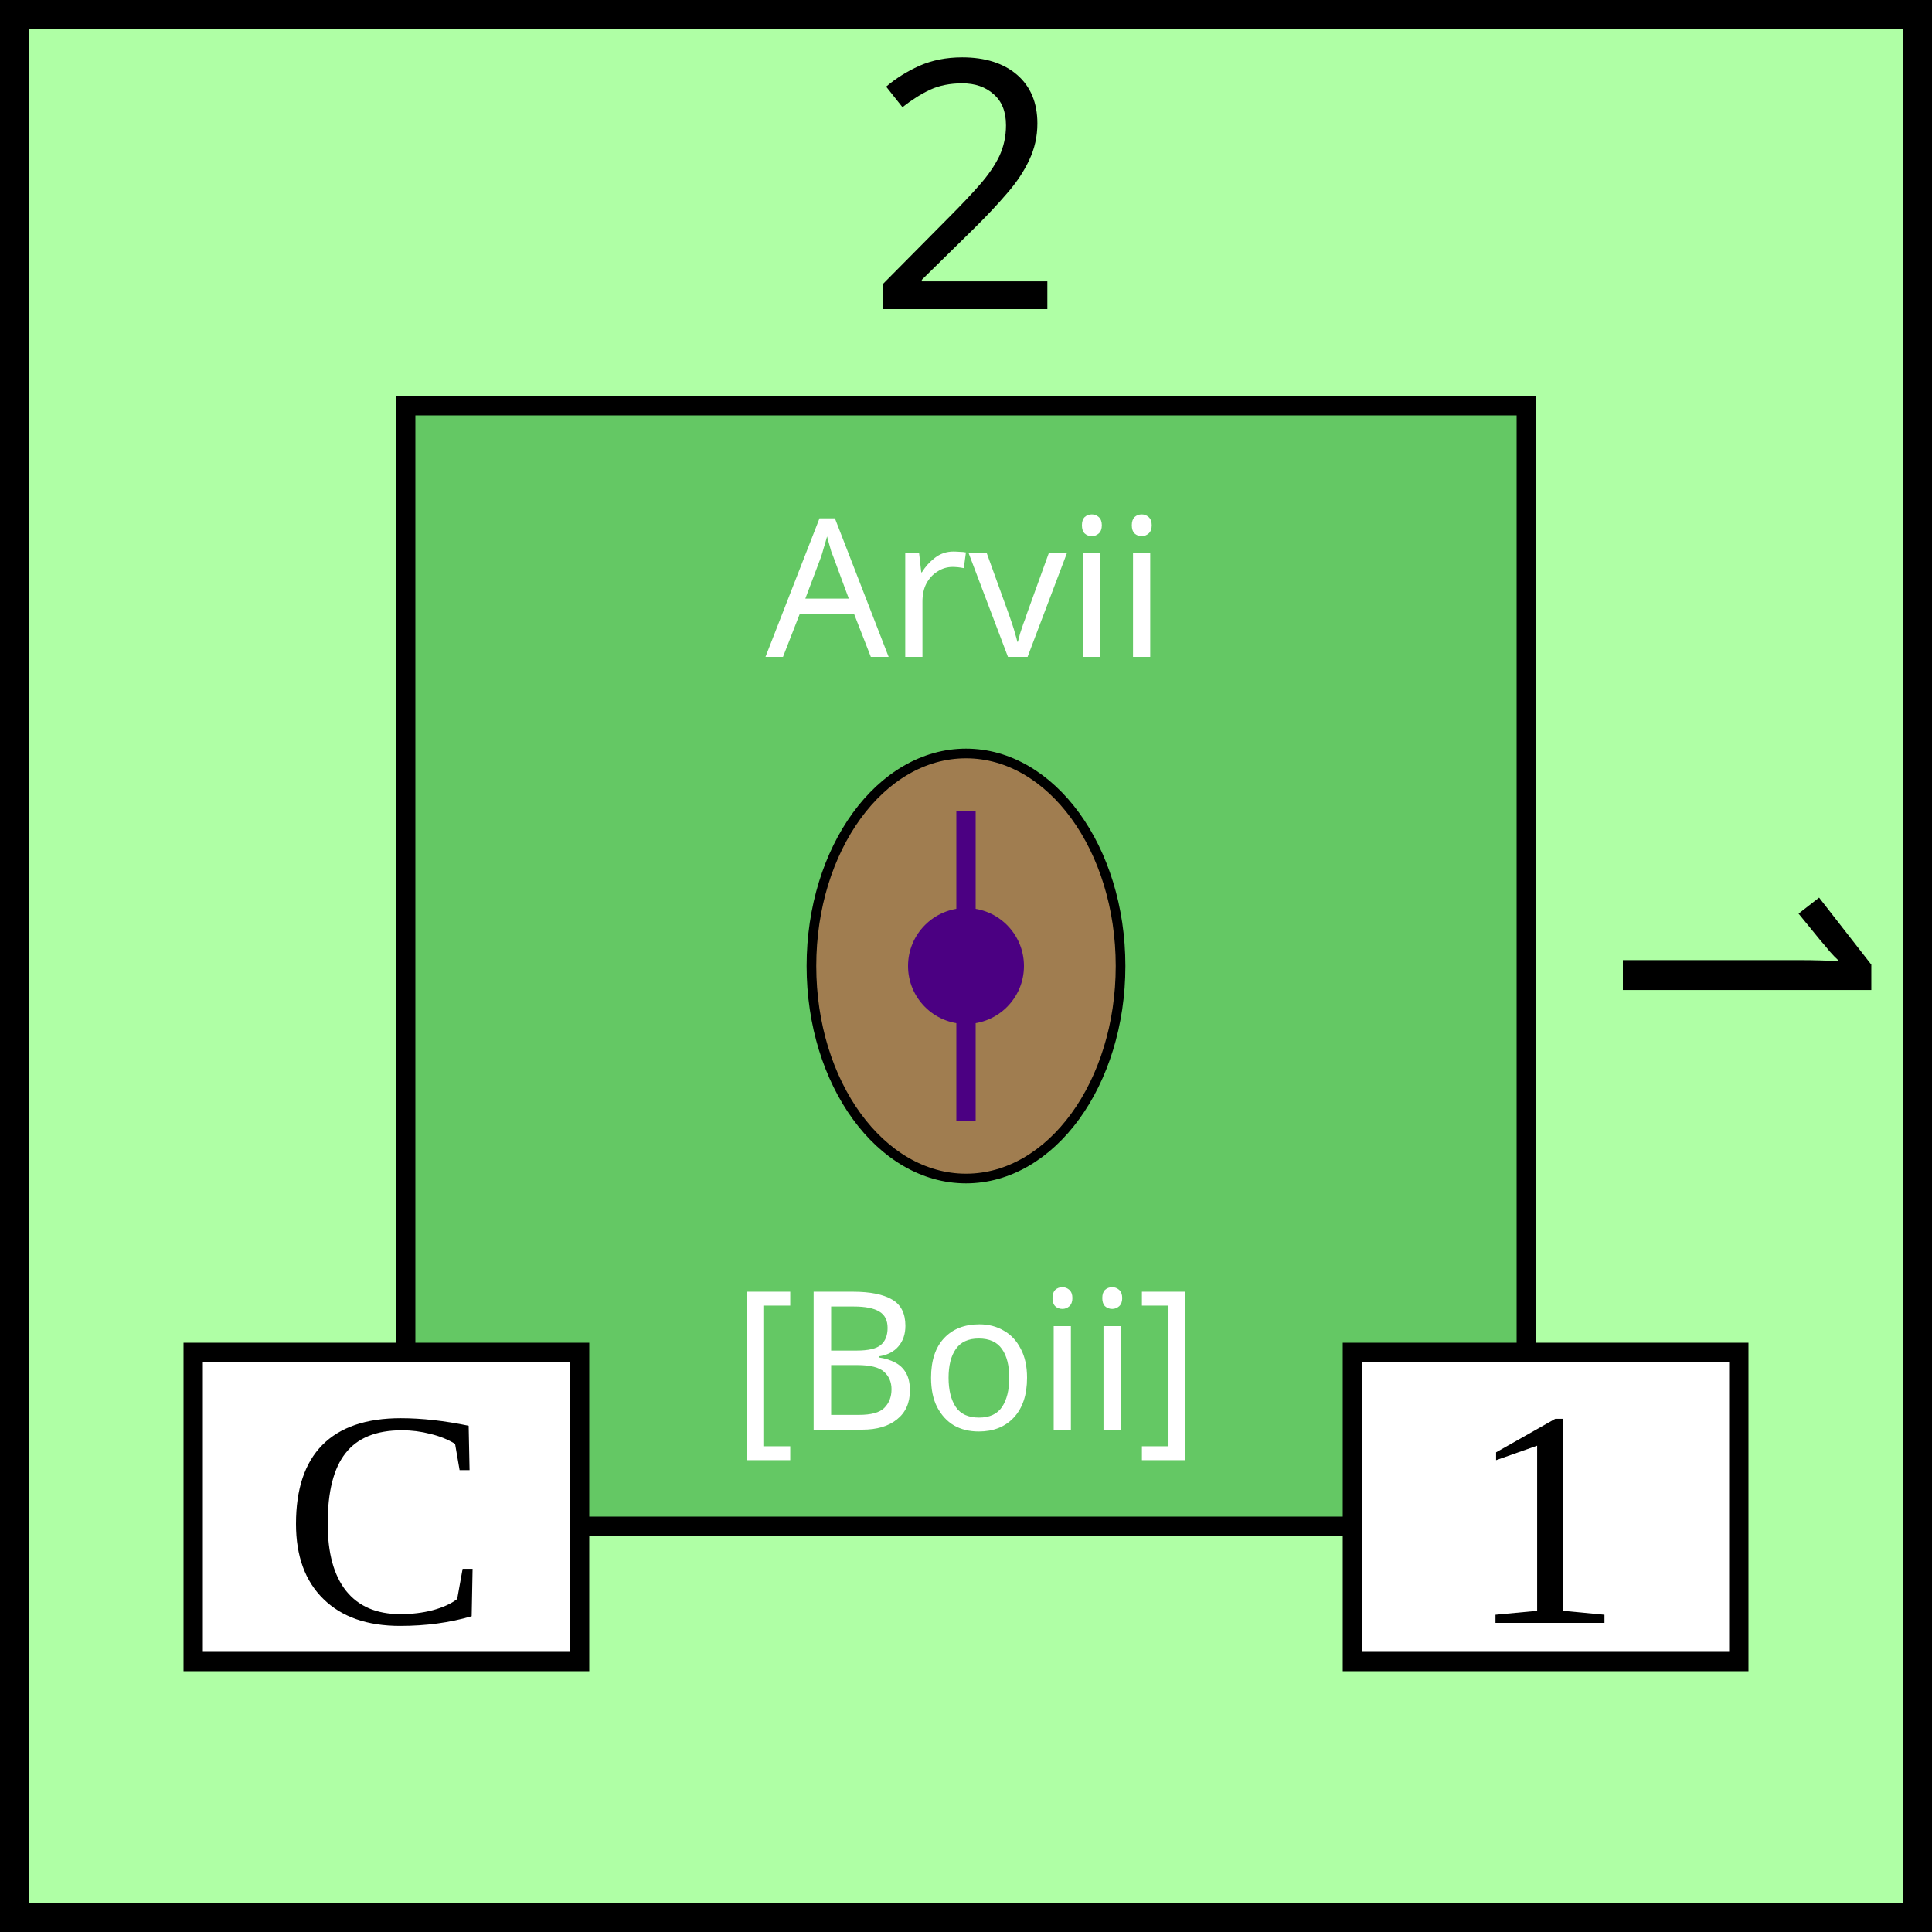
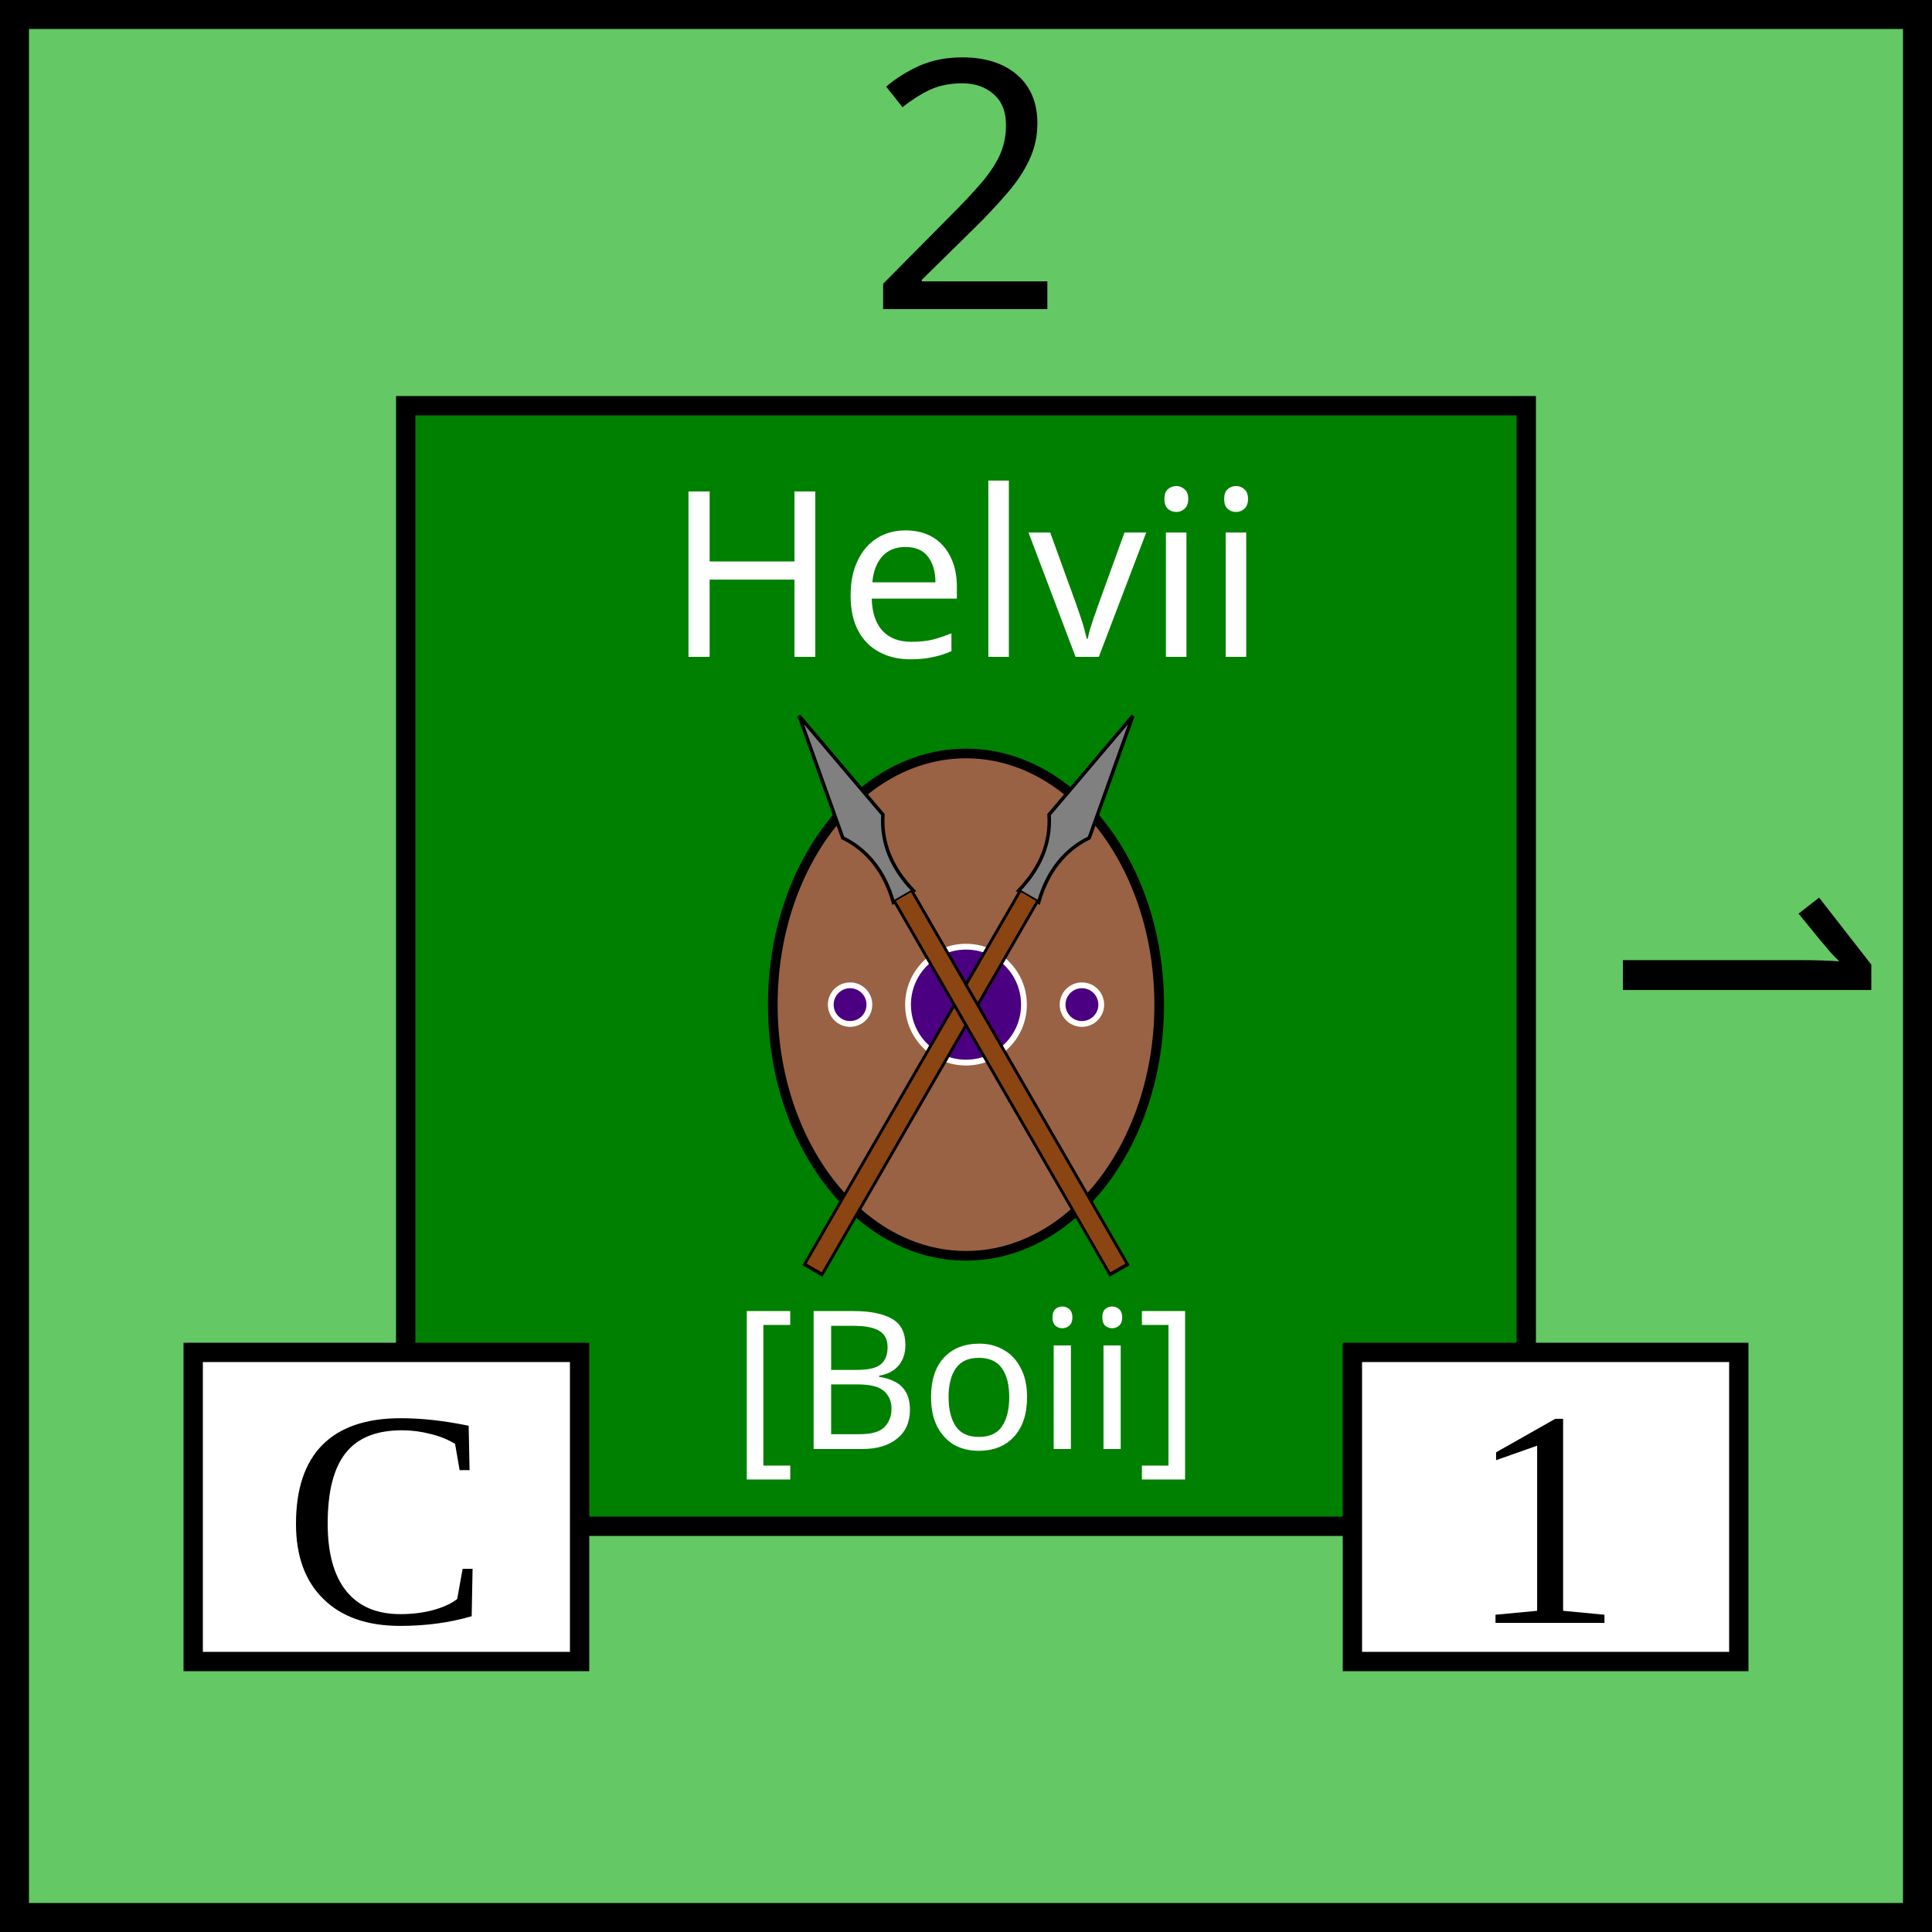
<svg xmlns="http://www.w3.org/2000/svg" viewBox="0 0 100 100" width="100" height="100">
-   <rect id="background" fill="rgb(175,255,165)" height="100" width="100" stroke="black" stroke-width="3" />
+   <rect id="background" fill="rgb(100,200,100)" height="100" width="100" stroke="black" stroke-width="3" />
  <g id="tribe" text-anchor="middle" font-size="12" font-family="Papyrus">
-     <rect x="21" y="21" width="58" height="58" fill="rgb(100,200,100)" stroke="black" />
-     <text x="50" y="34" fill="white" font-size="10">Arvii</text>
-     <text x="50" y="74" font-size="10" fill="white">[Boii]</text>
-     <ellipse id="shield" cx="50" cy="50" rx="8" ry="11" fill="rgb(160,125,80)" stroke="black" stroke-width="0.5" />
-     <circle cx="50" cy="50" r="3" fill="indigo" />
-     <line x1="50" y1="42" x2="50" y2="58" stroke="indigo" />
+     <rect x="21" y="21" width="58" height="58" fill="green" stroke="black" />
+     <text x="50" y="34" fill="white">Helvii</text>
+     <text x="50" y="75" font-size="10" fill="white">[Boii]</text>
+     <ellipse id="shield" cx="50" cy="52" rx="10" ry="13" fill="#996244" stroke="black" stroke-width="0.5" />
+     <circle cx="50" cy="52" r="3" fill="indigo" stroke-width="0.3" stroke="white" />
+     <circle cx="44" cy="52" r="1" fill="indigo" stroke-width="0.3" stroke="white" />
+     <circle cx="56" cy="52" r="1" fill="indigo" stroke-width="0.3" stroke="white" />
  </g>
+   <g id="spear" transform="scale(0.6) translate(68, 38) rotate(30, 14, 47)">
+     <path d="         M 16 19         L 14 30         Q 16 33, 15 37         L 16 37         L 17 37         Q 16 33, 18 30         Z       " fill="grey" stroke="black" stroke-width="0.3" />
+     <line x1="16" y1="74.3" x2="16" y2="37" stroke="black" stroke-width="2" />
+     <line x1="16" y1="74" x2="16" y2="37" stroke="saddlebrown" stroke-width="1.5" />
+   </g>
+   <use href="#spear" transform="scale(-1,1) translate(-100,0)" />
  <g id="attributes" text-anchor="middle" font-size="16">
    <rect id="initiative" x="10" y="70" height="16" width="20" fill="white" stroke="black" />
    <text x="20" y="84">C</text>
    <rect id="firepower" x="70" y="70" height="16" width="20" fill="white" stroke="black" />
    <text x="80" y="84">1</text>
  </g>
  <g id="strength" text-anchor="middle" font-family="Papyrus" font-size="18">
    <text x="50" y="16">2</text>
    <text x="50" y="16" transform="rotate(90,50,50)">1</text>
  </g>
</svg>
